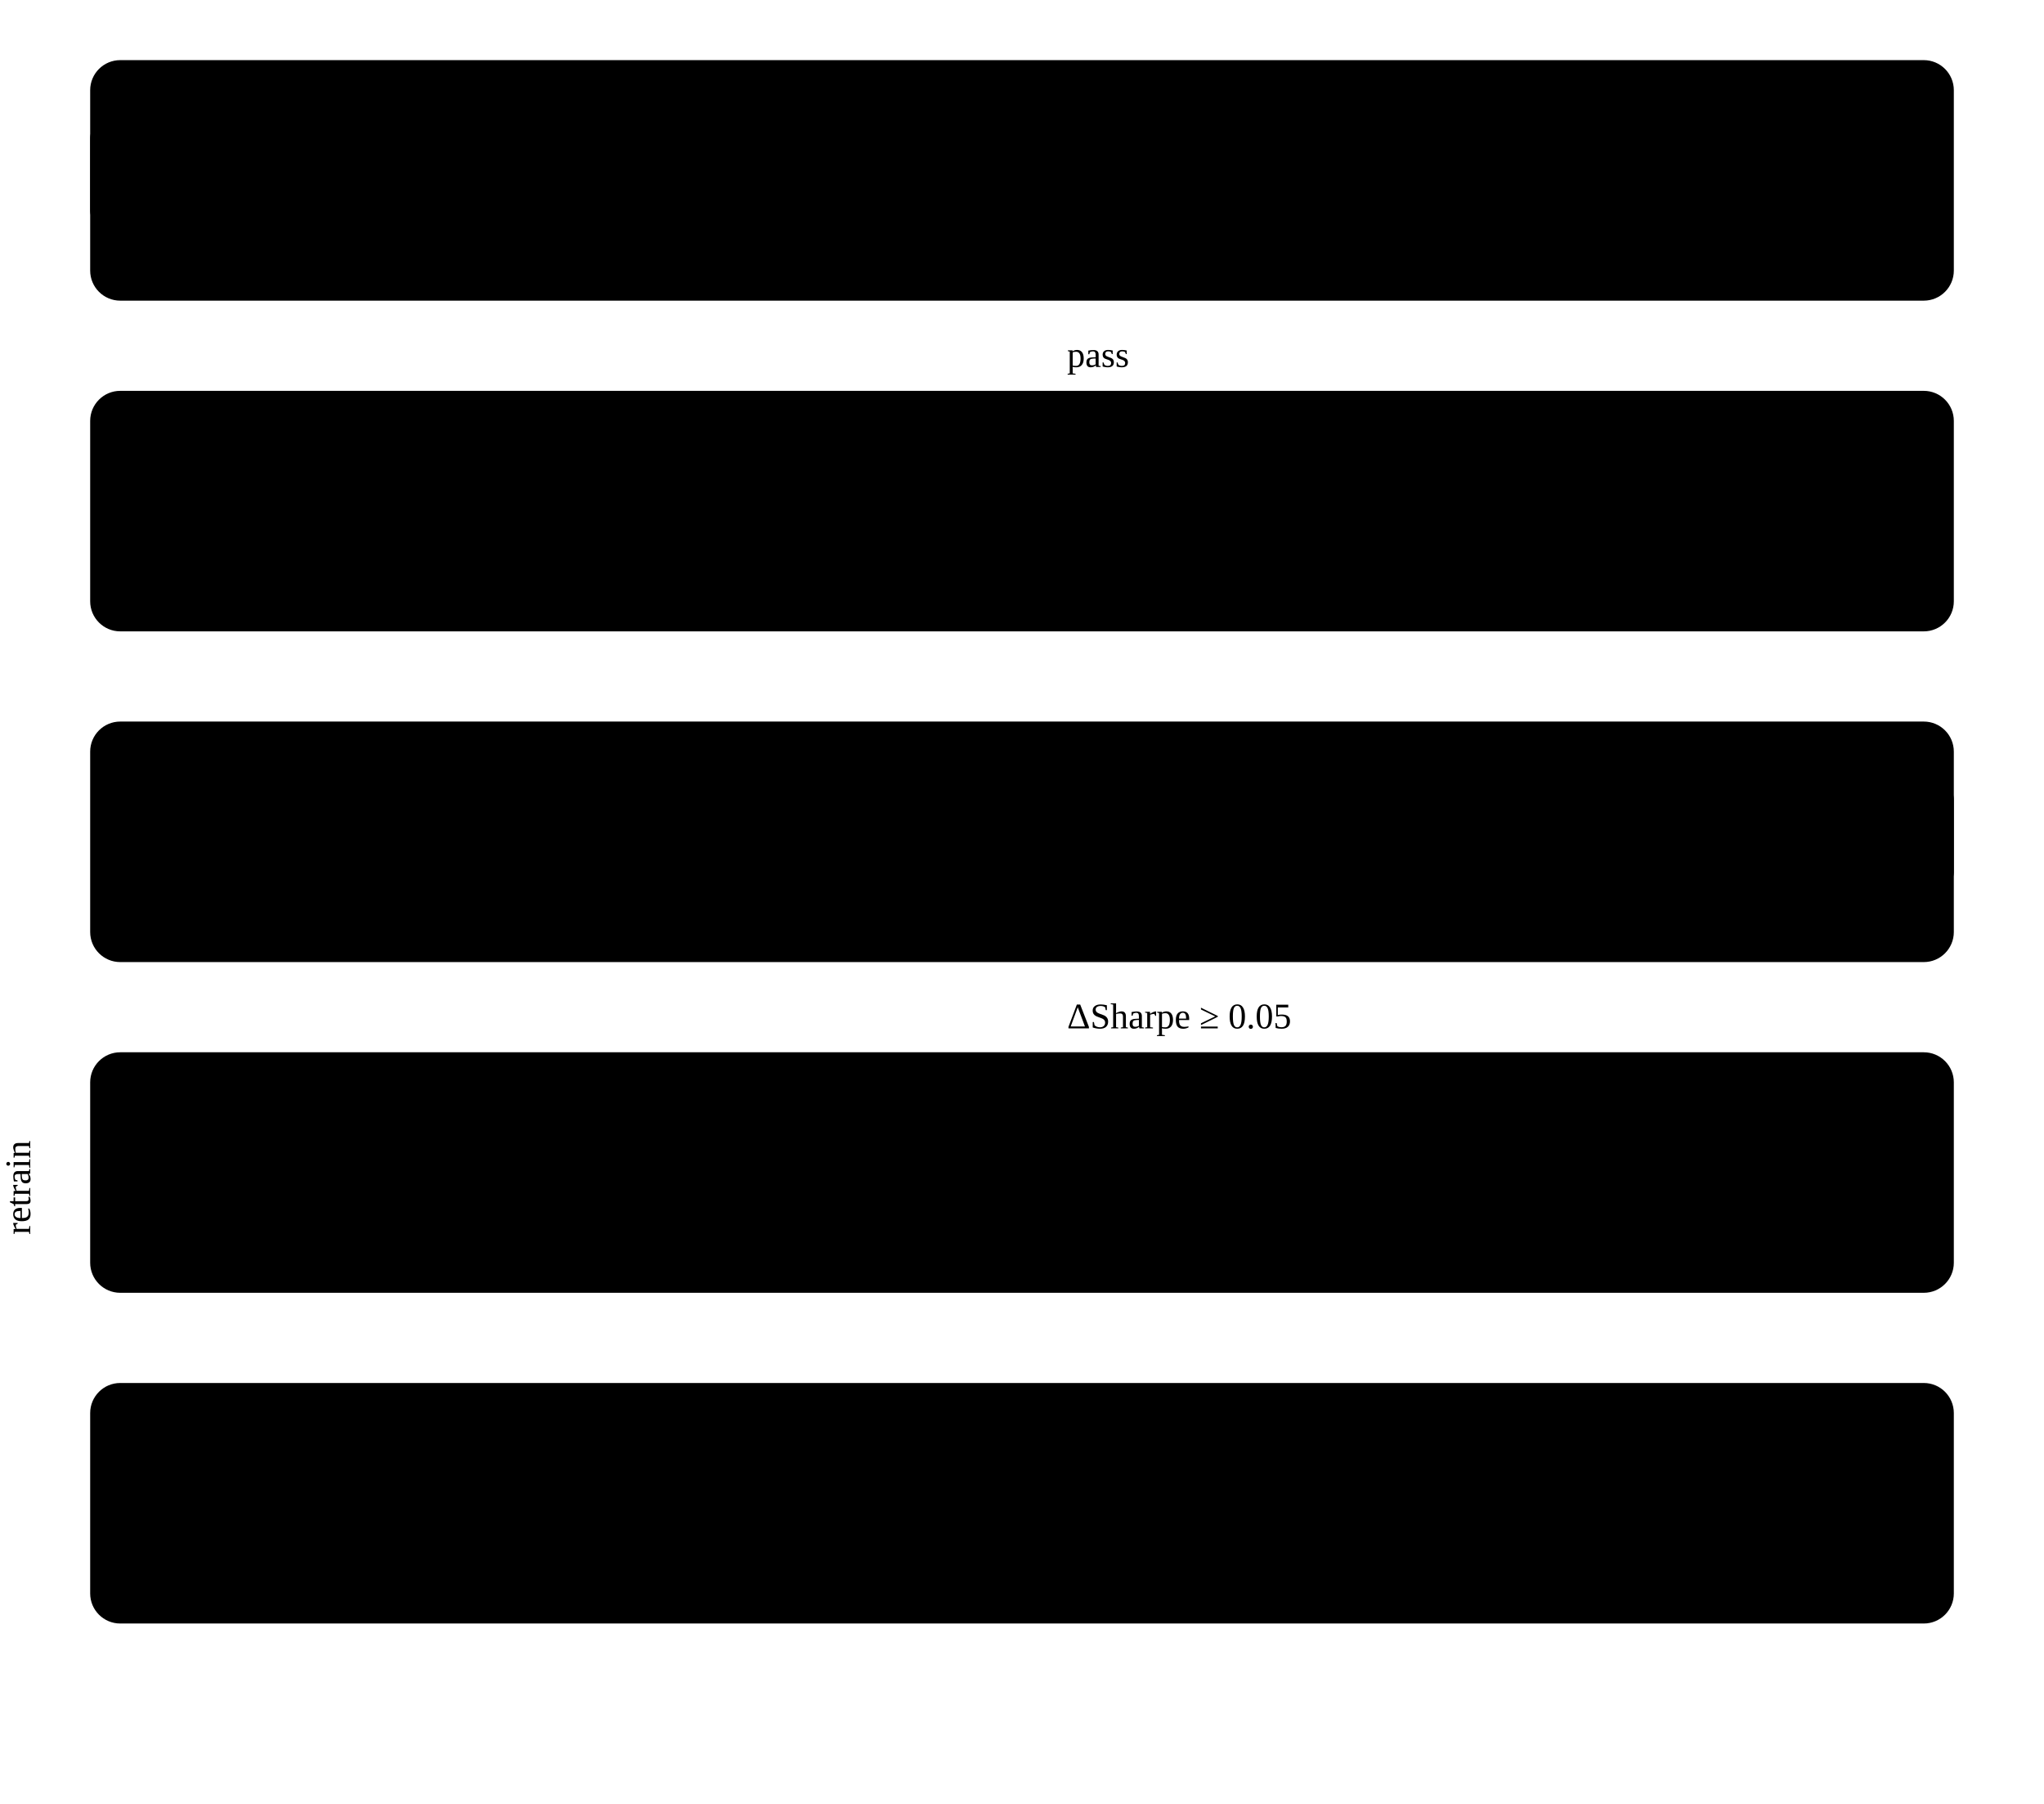
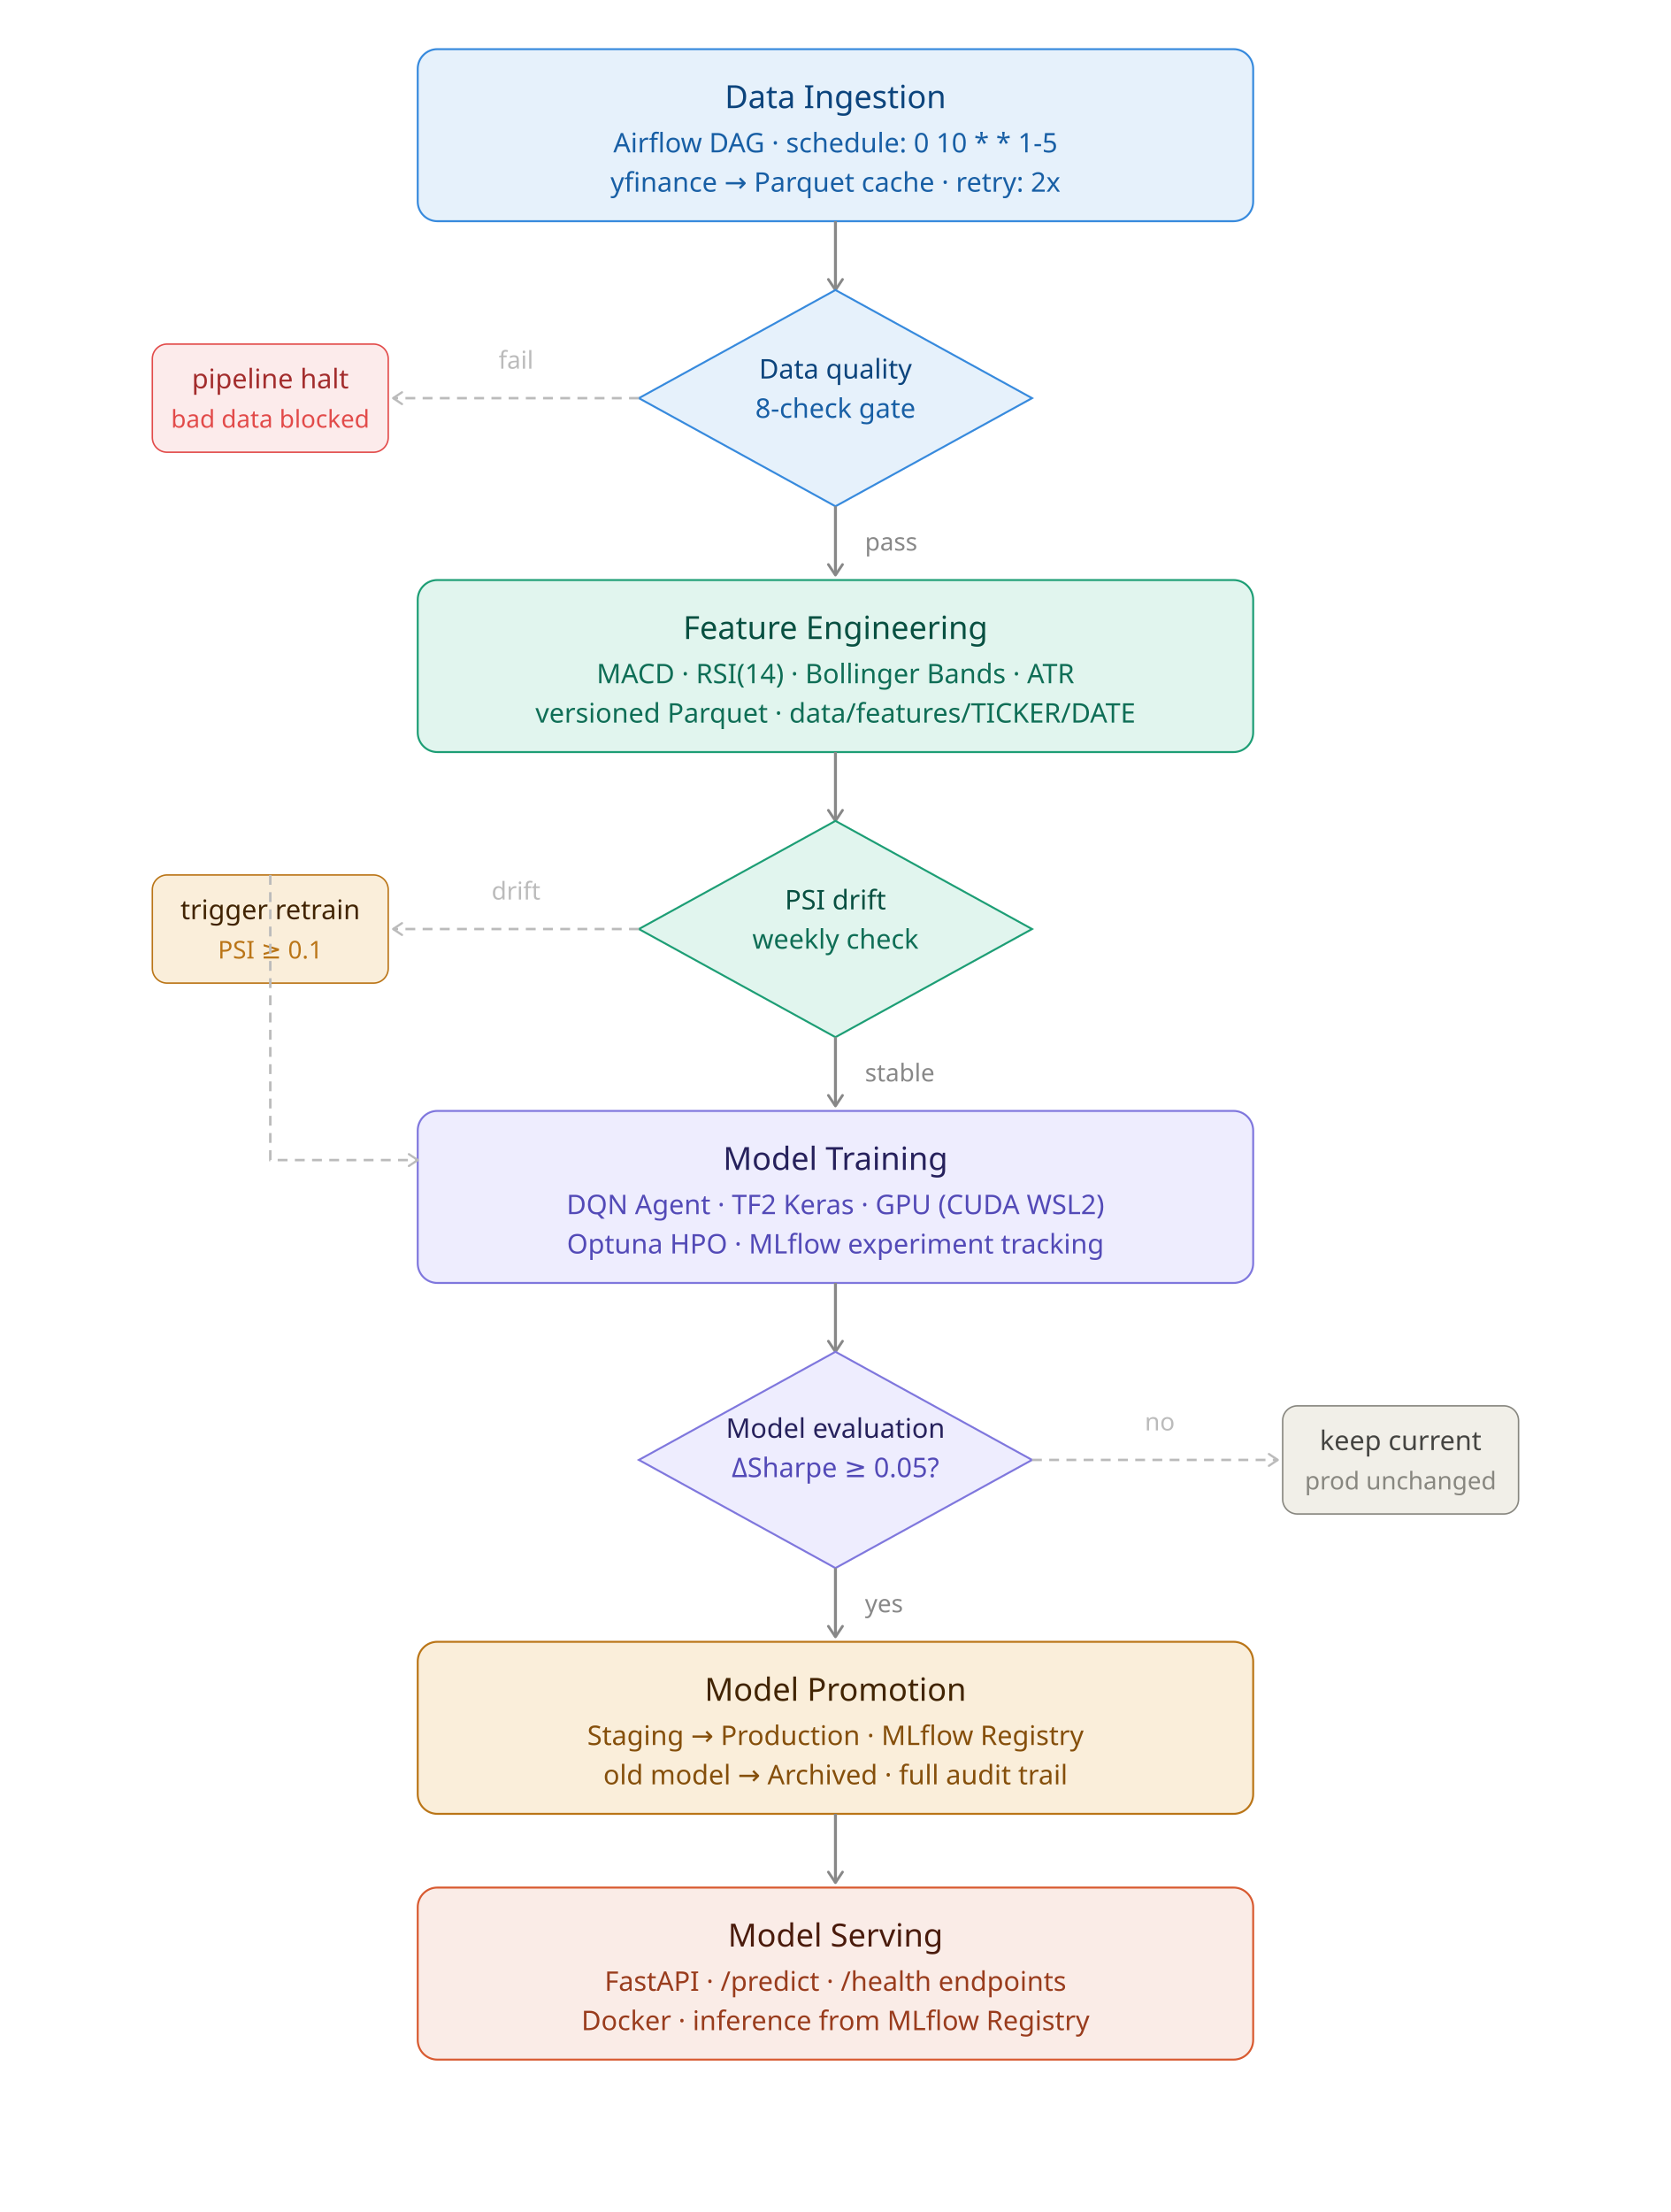
- <svg xmlns="http://www.w3.org/2000/svg" width="100%" viewBox="0 0 680 600">
+ <svg xmlns="http://www.w3.org/2000/svg" width="100%" viewBox="0 0 680 900" font-family="ui-sans-serif,system-ui,sans-serif">
  <defs>
-     <marker id="arrow" viewBox="0 0 10 10" refX="8" refY="5" markerWidth="6" markerHeight="6" orient="auto-start-reverse">
-       <path d="M2 1L8 5L2 9" fill="none" stroke="context-stroke" stroke-width="1.5" stroke-linecap="round" stroke-linejoin="round" />
+     <marker id="a" viewBox="0 0 10 10" refX="8" refY="5" markerWidth="6" markerHeight="6" orient="auto-start-reverse">
+       <path d="M2 1L8 5L2 9" fill="none" stroke="#888" stroke-width="1.5" stroke-linecap="round" stroke-linejoin="round" />
+     </marker>
+     <marker id="ad" viewBox="0 0 10 10" refX="8" refY="5" markerWidth="6" markerHeight="6" orient="auto-start-reverse">
+       <path d="M2 1L8 5L2 9" fill="none" stroke="#bbb" stroke-width="1.5" stroke-linecap="round" stroke-linejoin="round" />
    </marker>
  </defs>
-   <g class="c-blue">
-     <rect x="30" y="20" width="620" height="80" rx="10" stroke-width="0.5" />
-     <text class="th" x="50" y="52" dominant-baseline="central">L1 — Ingestion</text>
-     <text class="ts" x="50" y="74" dominant-baseline="central">Airflow DAG · daily @ 18:00 TPE · yfinance → 8-check quality gate → data/raw/</text>
-     <text class="th" x="620" y="60" text-anchor="end" dominant-baseline="central">DE</text>
-   </g>
-   <line x1="340" y1="100" x2="340" y2="128" class="arr" marker-end="url(#arrow)" />
-   <text class="ts" x="355" y="118" dominant-baseline="central">pass</text>
-   <line x1="200" y1="60" x2="90" y2="60" class="arr" stroke-dasharray="4 3" marker-end="url(#arrow)" />
-   <g class="c-red">
-     <rect x="30" y="40" width="58" height="36" rx="6" stroke-width="0.5" />
-     <text class="ts" x="59" y="58" text-anchor="middle" dominant-baseline="central">halted</text>
-   </g>
-   <g class="c-teal">
-     <rect x="30" y="130" width="620" height="80" rx="10" stroke-width="0.5" />
-     <text class="th" x="50" y="162" dominant-baseline="central">L2 — Feature Store</text>
-     <text class="ts" x="50" y="184" dominant-baseline="central">Versioned Parquet · MACD / RSI / BB / ATR → data/features/TICKER/DATE.parquet</text>
-     <text class="th" x="620" y="170" text-anchor="end" dominant-baseline="central">DE</text>
-   </g>
-   <line x1="340" y1="210" x2="340" y2="238" class="arr" marker-end="url(#arrow)" />
-   <g class="c-purple">
-     <rect x="30" y="240" width="620" height="80" rx="10" stroke-width="0.5" />
-     <text class="th" x="50" y="272" dominant-baseline="central">L3 — Training Pipeline</text>
-     <text class="ts" x="50" y="294" dominant-baseline="central">DQN Agent · lr=1e-4, window=30 · hyperparameter search · MLflow experiment tracking</text>
-     <text class="th" x="620" y="280" text-anchor="end" dominant-baseline="central">MLE</text>
-   </g>
-   <line x1="340" y1="320" x2="340" y2="348" class="arr" marker-end="url(#arrow)" />
-   <text class="ts" x="355" y="338" dominant-baseline="central">ΔSharpe ≥ 0.05</text>
-   <line x1="530" y1="280" x2="620" y2="280" class="arr" stroke-dasharray="4 3" marker-end="url(#arrow)" />
-   <g class="c-gray">
-     <rect x="592" y="260" width="58" height="36" rx="6" stroke-width="0.5" />
-     <text class="ts" x="621" y="278" text-anchor="middle" dominant-baseline="central">keep</text>
-   </g>
-   <g class="c-amber">
-     <rect x="30" y="350" width="620" height="80" rx="10" stroke-width="0.5" />
-     <text class="th" x="50" y="382" dominant-baseline="central">L4 — Model Promotion</text>
-     <text class="ts" x="50" y="404" dominant-baseline="central">Staging → Production · automated Sharpe-gated comparison · MLflow Registry</text>
-     <text class="th" x="620" y="390" text-anchor="end" dominant-baseline="central">MLE</text>
-   </g>
-   <line x1="340" y1="430" x2="340" y2="458" class="arr" marker-end="url(#arrow)" />
-   <g class="c-coral">
-     <rect x="30" y="460" width="620" height="80" rx="10" stroke-width="0.5" />
-     <text class="th" x="50" y="492" dominant-baseline="central">L5 — Drift Monitoring</text>
-     <text class="ts" x="50" y="514" dominant-baseline="central">Weekly PSI check per feature · PSI ≥ 0.1 triggers retrain · logs to data/logs/</text>
-     <text class="th" x="620" y="500" text-anchor="end" dominant-baseline="central">MLE</text>
-   </g>
-   <path d="M 30 500 L 10 500 L 10 280 L 30 280" fill="none" class="arr" stroke-dasharray="4 3" marker-end="url(#arrow)" />
-   <text class="ts" x="6" y="395" text-anchor="middle" dominant-baseline="central" transform="rotate(-90 6 395)">retrain</text>
+   <rect x="170" y="20" width="340" height="70" rx="8" fill="#E6F1FB" stroke="#378ADD" stroke-width="0.8" />
+   <text x="340" y="44" font-size="13" font-weight="500" fill="#0C447C" text-anchor="middle">Data Ingestion</text>
+   <text x="340" y="62" font-size="11" fill="#185FA5" text-anchor="middle">Airflow DAG · schedule: 0 10 * * 1-5</text>
+   <text x="340" y="78" font-size="11" fill="#185FA5" text-anchor="middle">yfinance → Parquet cache · retry: 2x</text>
+   <line x1="340" y1="90" x2="340" y2="118" stroke="#888" stroke-width="1.2" marker-end="url(#a)" />
+   <polygon points="340,118 420,162 340,206 260,162" fill="#E6F1FB" stroke="#378ADD" stroke-width="0.8" />
+   <text x="340" y="154" font-size="11" font-weight="500" fill="#0C447C" text-anchor="middle">Data quality</text>
+   <text x="340" y="170" font-size="11" fill="#185FA5" text-anchor="middle">8-check gate</text>
+   <line x1="260" y1="162" x2="160" y2="162" stroke="#bbb" stroke-width="1" stroke-dasharray="4 3" marker-end="url(#ad)" />
+   <rect x="62" y="140" width="96" height="44" rx="6" fill="#FCEBEB" stroke="#E24B4A" stroke-width="0.6" />
+   <text x="110" y="158" font-size="11" fill="#A32D2D" text-anchor="middle">pipeline halt</text>
+   <text x="110" y="174" font-size="10" fill="#E24B4A" text-anchor="middle">bad data blocked</text>
+   <text x="210" y="150" font-size="10" fill="#bbb" text-anchor="middle">fail</text>
+   <line x1="340" y1="206" x2="340" y2="234" stroke="#888" stroke-width="1.2" marker-end="url(#a)" />
+   <text x="352" y="224" font-size="10" fill="#888">pass</text>
+   <rect x="170" y="236" width="340" height="70" rx="8" fill="#E1F5EE" stroke="#1D9E75" stroke-width="0.8" />
+   <text x="340" y="260" font-size="13" font-weight="500" fill="#085041" text-anchor="middle">Feature Engineering</text>
+   <text x="340" y="278" font-size="11" fill="#0F6E56" text-anchor="middle">MACD · RSI(14) · Bollinger Bands · ATR</text>
+   <text x="340" y="294" font-size="11" fill="#0F6E56" text-anchor="middle">versioned Parquet · data/features/TICKER/DATE</text>
+   <line x1="340" y1="306" x2="340" y2="334" stroke="#888" stroke-width="1.2" marker-end="url(#a)" />
+   <polygon points="340,334 420,378 340,422 260,378" fill="#E1F5EE" stroke="#1D9E75" stroke-width="0.8" />
+   <text x="340" y="370" font-size="11" font-weight="500" fill="#085041" text-anchor="middle">PSI drift</text>
+   <text x="340" y="386" font-size="11" fill="#0F6E56" text-anchor="middle">weekly check</text>
+   <line x1="260" y1="378" x2="160" y2="378" stroke="#bbb" stroke-width="1" stroke-dasharray="4 3" marker-end="url(#ad)" />
+   <rect x="62" y="356" width="96" height="44" rx="6" fill="#FAEEDA" stroke="#BA7517" stroke-width="0.6" />
+   <text x="110" y="374" font-size="11" fill="#412402" text-anchor="middle">trigger retrain</text>
+   <text x="110" y="390" font-size="10" fill="#BA7517" text-anchor="middle">PSI ≥ 0.1</text>
+   <text x="210" y="366" font-size="10" fill="#bbb" text-anchor="middle">drift</text>
+   <line x1="340" y1="422" x2="340" y2="450" stroke="#888" stroke-width="1.2" marker-end="url(#a)" />
+   <text x="352" y="440" font-size="10" fill="#888">stable</text>
+   <rect x="170" y="452" width="340" height="70" rx="8" fill="#EEEDFE" stroke="#7F77DD" stroke-width="0.8" />
+   <text x="340" y="476" font-size="13" font-weight="500" fill="#26215C" text-anchor="middle">Model Training</text>
+   <text x="340" y="494" font-size="11" fill="#534AB7" text-anchor="middle">DQN Agent · TF2 Keras · GPU (CUDA WSL2)</text>
+   <text x="340" y="510" font-size="11" fill="#534AB7" text-anchor="middle">Optuna HPO · MLflow experiment tracking</text>
+   <line x1="340" y1="522" x2="340" y2="550" stroke="#888" stroke-width="1.2" marker-end="url(#a)" />
+   <polygon points="340,550 420,594 340,638 260,594" fill="#EEEDFE" stroke="#7F77DD" stroke-width="0.8" />
+   <text x="340" y="585" font-size="11" font-weight="500" fill="#26215C" text-anchor="middle">Model evaluation</text>
+   <text x="340" y="601" font-size="11" fill="#534AB7" text-anchor="middle">ΔSharpe ≥ 0.05?</text>
+   <line x1="420" y1="594" x2="520" y2="594" stroke="#bbb" stroke-width="1" stroke-dasharray="4 3" marker-end="url(#ad)" />
+   <rect x="522" y="572" width="96" height="44" rx="6" fill="#F1EFE8" stroke="#888780" stroke-width="0.6" />
+   <text x="570" y="590" font-size="11" fill="#444441" text-anchor="middle">keep current</text>
+   <text x="570" y="606" font-size="10" fill="#888780" text-anchor="middle">prod unchanged</text>
+   <text x="472" y="582" font-size="10" fill="#bbb" text-anchor="middle">no</text>
+   <line x1="340" y1="638" x2="340" y2="666" stroke="#888" stroke-width="1.2" marker-end="url(#a)" />
+   <text x="352" y="656" font-size="10" fill="#888">yes</text>
+   <rect x="170" y="668" width="340" height="70" rx="8" fill="#FAEEDA" stroke="#BA7517" stroke-width="0.8" />
+   <text x="340" y="692" font-size="13" font-weight="500" fill="#412402" text-anchor="middle">Model Promotion</text>
+   <text x="340" y="710" font-size="11" fill="#854F0B" text-anchor="middle">Staging → Production · MLflow Registry</text>
+   <text x="340" y="726" font-size="11" fill="#854F0B" text-anchor="middle">old model → Archived · full audit trail</text>
+   <line x1="340" y1="738" x2="340" y2="766" stroke="#888" stroke-width="1.2" marker-end="url(#a)" />
+   <rect x="170" y="768" width="340" height="70" rx="8" fill="#FAECE7" stroke="#D85A30" stroke-width="0.8" />
+   <text x="340" y="792" font-size="13" font-weight="500" fill="#4A1B0C" text-anchor="middle">Model Serving</text>
+   <text x="340" y="810" font-size="11" fill="#993C1D" text-anchor="middle">FastAPI · /predict · /health endpoints</text>
+   <text x="340" y="826" font-size="11" fill="#993C1D" text-anchor="middle">Docker · inference from MLflow Registry</text>
+   <path d="M110 356 L110 472 L170 472" fill="none" stroke="#bbb" stroke-width="1" stroke-dasharray="4 3" marker-end="url(#ad)" />
</svg>
